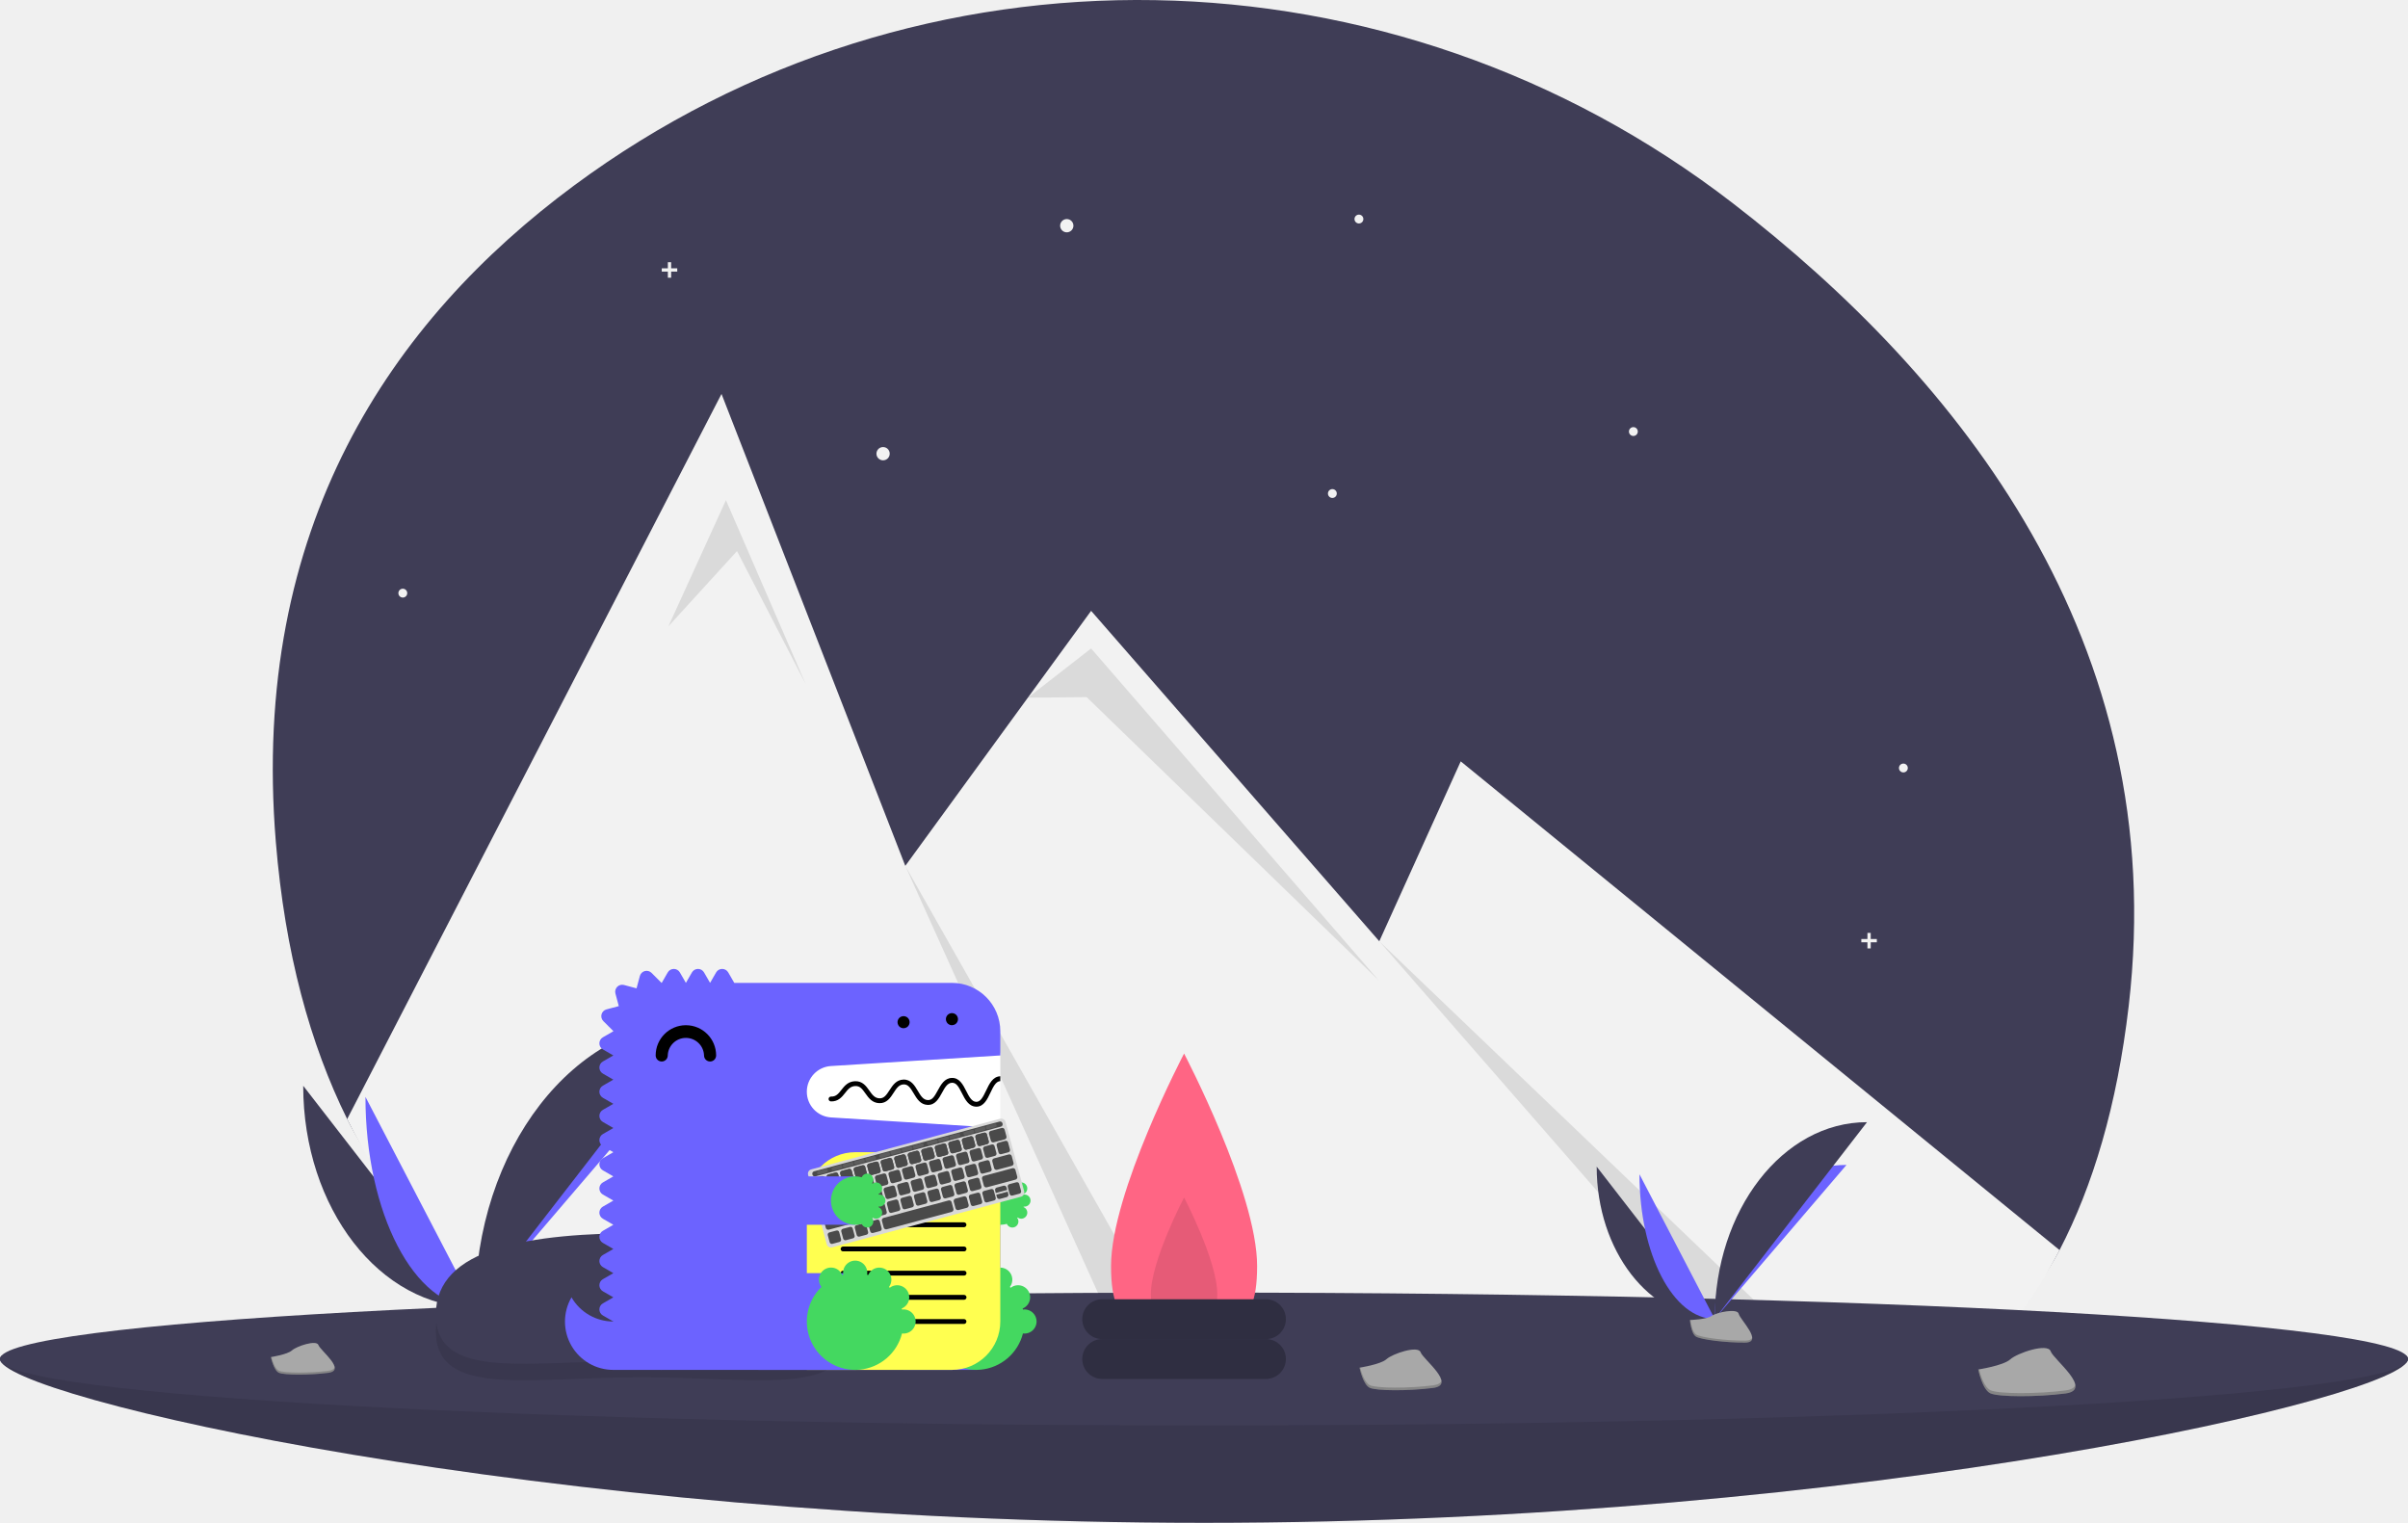
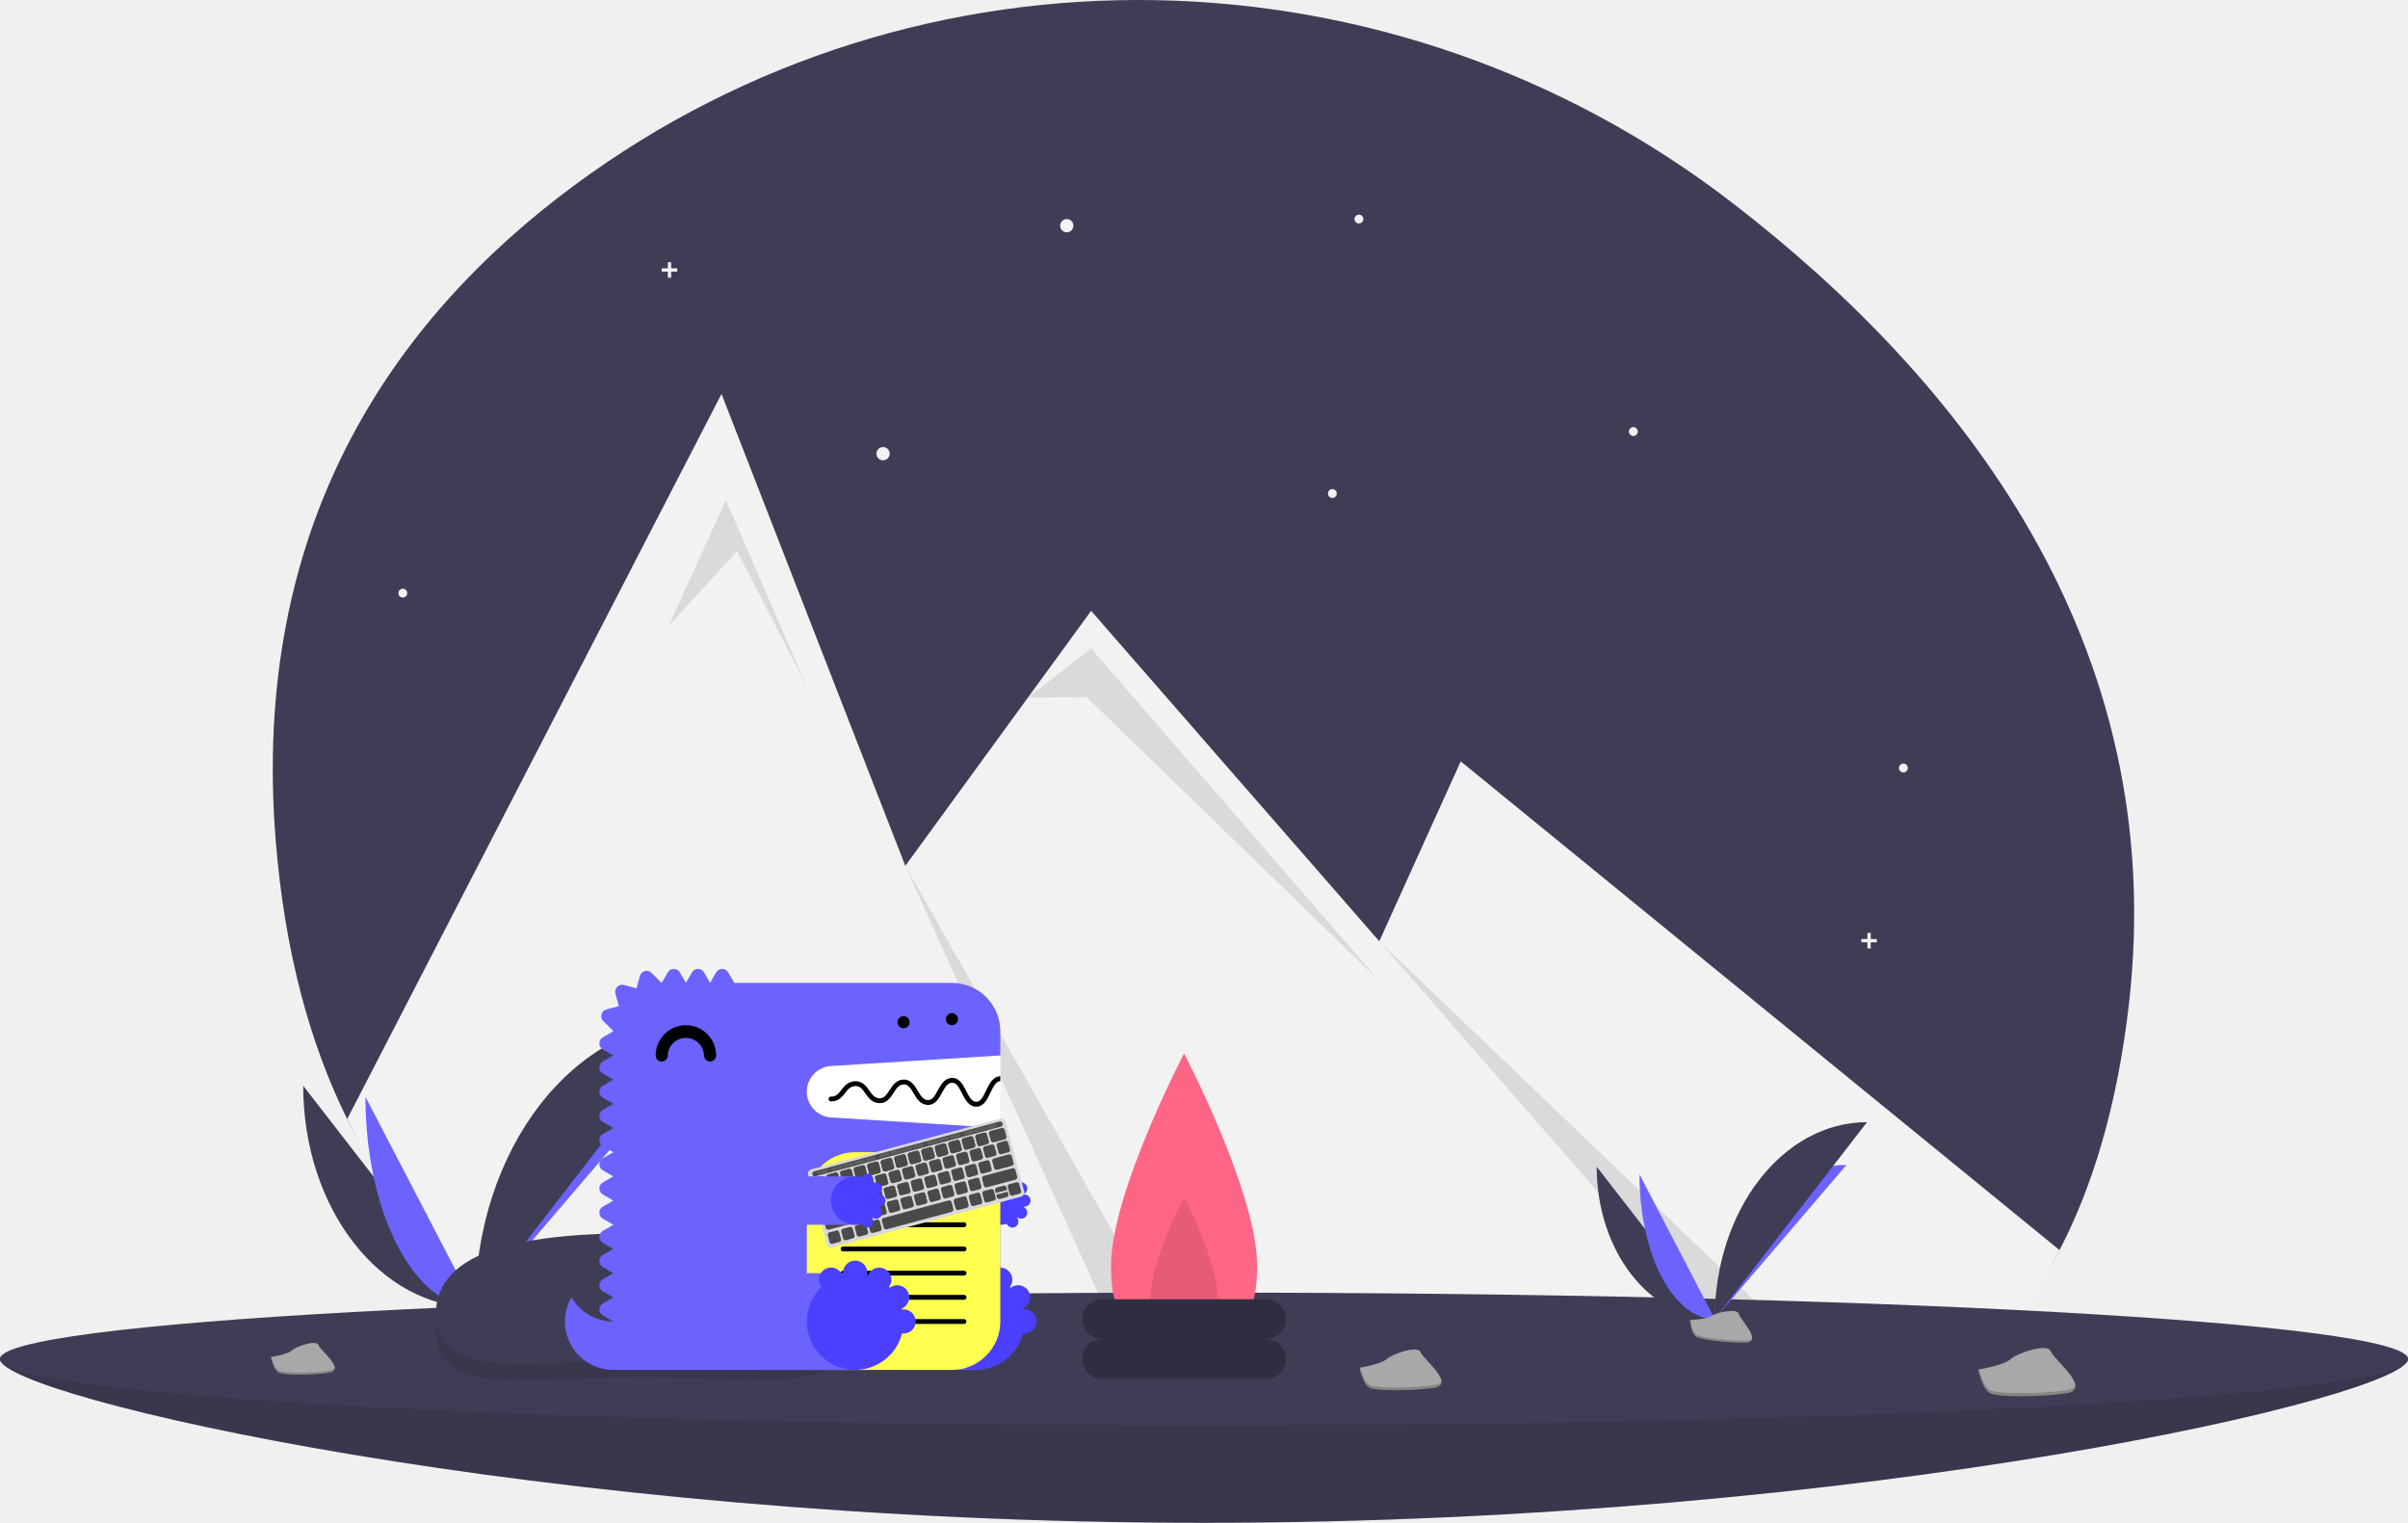
<svg xmlns="http://www.w3.org/2000/svg" width="1088" height="687.962" viewBox="0 0 1088 687.962">
  <g id="Group_12" data-name="Group 12" transform="translate(-57 -56)">
    <g id="Group_11" data-name="Group 11" transform="translate(57 56)">
      <path id="Path_83" data-name="Path 83" d="M1017.81,560.461c-5.27,45.15-16.22,81.4-31.25,110.31-20,38.52-54.21,54.04-84.77,70.28a193.275,193.275,0,0,1-27.46,11.94c-55.61,19.3-117.85,14.18-166.74,3.99a657.282,657.282,0,0,0-104.09-13.16q-14.97-.675-29.97-.67c-15.42.02-293.07,5.29-360.67-131.57-16.69-33.76-28.13-75-32.24-125.27-11.63-142.12,52.29-235.46,134.74-296.47,155.97-115.41,369.76-110.57,523.43,7.88C941.15,276.621,1036.99,396.031,1017.81,560.461Z" transform="translate(-56 -106.019)" fill="#3f3d56" />
      <path id="Path_84" data-name="Path 84" d="M986.56,670.771c-20,38.52-47.21,64.04-77.77,80.28a193.272,193.272,0,0,1-27.46,11.94c-55.61,19.3-117.85,14.18-166.74,3.99a657.3,657.3,0,0,0-104.09-13.16q-14.97-.675-29.97-.67-23.13.03-46.25,1.72c-100.17,7.36-253.82-6.43-321.42-143.29L382,283.981,444.95,445.6l20.09,51.59,55.37-75.98L549,381.981l130.2,149.27,36.8-81.27L970.78,657.9l14.21,11.59Z" transform="translate(-56 -106.019)" fill="#f2f2f2" />
      <path id="Path_85" data-name="Path 85" d="M302,282.962l26-57,36,83-31-60Z" opacity="0.1" />
      <path id="Path_86" data-name="Path 86" d="M610.5,753.821q-14.97-.675-29.97-.67L465.04,497.191Z" transform="translate(-56 -106.019)" opacity="0.1" />
      <path id="Path_87" data-name="Path 87" d="M464.411,315.191,493,292.962l130,150-132-128Z" opacity="0.1" />
      <path id="Path_88" data-name="Path 88" d="M908.79,751.051a193.265,193.265,0,0,1-27.46,11.94L679.2,531.251Z" transform="translate(-56 -106.019)" opacity="0.1" />
      <circle id="Ellipse_11" data-name="Ellipse 11" cx="3" cy="3" r="3" transform="translate(479 98.962)" fill="#f2f2f2" />
      <circle id="Ellipse_12" data-name="Ellipse 12" cx="3" cy="3" r="3" transform="translate(396 201.962)" fill="#f2f2f2" />
      <circle id="Ellipse_13" data-name="Ellipse 13" cx="2" cy="2" r="2" transform="translate(600 220.962)" fill="#f2f2f2" />
      <circle id="Ellipse_14" data-name="Ellipse 14" cx="2" cy="2" r="2" transform="translate(180 265.962)" fill="#f2f2f2" />
      <circle id="Ellipse_15" data-name="Ellipse 15" cx="2" cy="2" r="2" transform="translate(612 96.962)" fill="#f2f2f2" />
      <circle id="Ellipse_16" data-name="Ellipse 16" cx="2" cy="2" r="2" transform="translate(736 192.962)" fill="#f2f2f2" />
      <circle id="Ellipse_17" data-name="Ellipse 17" cx="2" cy="2" r="2" transform="translate(858 344.962)" fill="#f2f2f2" />
      <path id="Path_89" data-name="Path 89" d="M306,121.222h-2.76v-2.76h-1.48v2.76H299V122.7h2.76v2.759h1.48V122.7H306Z" fill="#f2f2f2" />
      <path id="Path_90" data-name="Path 90" d="M848,424.222h-2.76v-2.76h-1.48v2.76H841V425.7h2.76v2.759h1.48V425.7H848Z" fill="#f2f2f2" />
      <path id="Path_91" data-name="Path 91" d="M1144,719.981c0,16.569-243.557,74-544,74s-544-57.431-544-74,243.557,14,544,14S1144,703.413,1144,719.981Z" transform="translate(-56 -106.019)" fill="#3f3d56" />
      <path id="Path_92" data-name="Path 92" d="M1144,719.981c0,16.569-243.557,74-544,74s-544-57.431-544-74,243.557,14,544,14S1144,703.413,1144,719.981Z" transform="translate(-56 -106.019)" opacity="0.1" />
      <ellipse id="Ellipse_18" data-name="Ellipse 18" cx="544" cy="30" rx="544" ry="30" transform="translate(0 583.962)" fill="#3f3d56" />
      <path id="Path_93" data-name="Path 93" d="M624,677.981c0,33.137-14.775,24-33,24s-33,9.137-33-24,33-96,33-96S624,644.844,624,677.981Z" transform="translate(-56 -106.019)" fill="#ff6584" />
      <path id="Path_94" data-name="Path 94" d="M606,690.66c0,15.062-6.716,10.909-15,10.909s-15,4.153-15-10.909,15-43.636,15-43.636S606,675.6,606,690.66Z" transform="translate(-56 -106.019)" opacity="0.1" />
      <rect id="Rectangle_97" data-name="Rectangle 97" width="92" height="18" rx="9" transform="translate(489 604.962)" fill="#2f2e41" />
      <rect id="Rectangle_98" data-name="Rectangle 98" width="92" height="18" rx="9" transform="translate(489 586.962)" fill="#2f2e41" />
      <path id="Path_95" data-name="Path 95" d="M193,596.547c0,55.343,34.719,100.126,77.626,100.126" transform="translate(-56 -106.019)" fill="#3f3d56" />
      <path id="Path_96" data-name="Path 96" d="M270.626,696.673c0-55.965,38.745-101.251,86.626-101.251" transform="translate(-56 -106.019)" fill="#6c63ff" />
      <path id="Path_97" data-name="Path 97" d="M221.125,601.564c0,52.57,22.14,95.109,49.5,95.109" transform="translate(-56 -106.019)" fill="#6c63ff" />
      <path id="Path_98" data-name="Path 98" d="M270.626,696.673c0-71.511,44.783-129.377,100.126-129.377" transform="translate(-56 -106.019)" fill="#3f3d56" />
      <path id="Path_99" data-name="Path 99" d="M254.3,697.379s11.009-.339,14.326-2.7,16.934-5.183,17.757-1.395,16.544,18.844,4.115,18.945-28.879-1.936-32.19-3.953S254.3,697.379,254.3,697.379Z" transform="translate(-56 -106.019)" fill="#a8a8a8" />
      <path id="Path_100" data-name="Path 100" d="M290.716,710.909c-12.429.1-28.879-1.936-32.19-3.953-2.522-1.536-3.527-7.048-3.863-9.591l-.368.014s.7,8.879,4.009,10.9,19.761,4.053,32.19,3.953c3.588-.029,4.827-1.305,4.759-3.2C294.755,710.174,293.386,710.887,290.716,710.909Z" transform="translate(-56 -106.019)" opacity="0.2" />
      <path id="Path_101" data-name="Path 101" d="M777.429,633.081c0,38.029,23.857,68.8,53.341,68.8" transform="translate(-56 -106.019)" fill="#3f3d56" />
      <path id="Path_102" data-name="Path 102" d="M830.769,701.882c0-38.456,26.623-69.575,59.525-69.575" transform="translate(-56 -106.019)" fill="#6c63ff" />
      <path id="Path_103" data-name="Path 103" d="M796.755,636.528c0,36.124,15.213,65.354,34.014,65.354" transform="translate(-56 -106.019)" fill="#6c63ff" />
      <path id="Path_104" data-name="Path 104" d="M830.769,701.882c0-49.139,30.773-88.9,68.8-88.9" transform="translate(-56 -106.019)" fill="#3f3d56" />
      <path id="Path_105" data-name="Path 105" d="M819.548,702.367s7.565-.233,9.844-1.856,11.636-3.562,12.2-.958,11.368,12.949,2.828,13.018-19.844-1.33-22.119-2.716S819.548,702.367,819.548,702.367Z" transform="translate(-56 -106.019)" fill="#a8a8a8" />
      <path id="Path_106" data-name="Path 106" d="M844.574,711.664c-8.54.069-19.844-1.33-22.119-2.716-1.733-1.056-2.423-4.843-2.654-6.59l-.253.01s.479,6.1,2.755,7.487,13.579,2.785,22.119,2.716c2.465-.02,3.317-.9,3.27-2.2C847.349,711.159,846.409,711.649,844.574,711.664Z" transform="translate(-56 -106.019)" opacity="0.2" />
      <path id="Path_107" data-name="Path 107" d="M949.813,724.718s11.36-1.729,14.5-4.591,16.89-7.488,18.217-3.667,19.494,17.447,6.633,19.107-30.153,1.609-33.835-.065S949.813,724.718,949.813,724.718Z" transform="translate(-56 -106.019)" fill="#a8a8a8" />
      <path id="Path_108" data-name="Path 108" d="M989.228,734.173c-12.86,1.659-30.153,1.609-33.835-.065-2.8-1.275-4.535-6.858-5.2-9.45l-.379.061s1.833,9.109,5.516,10.783,20.975,1.725,33.835.065c3.712-.479,4.836-1.956,4.529-3.906C993.319,732.907,991.991,733.817,989.228,734.173Z" transform="translate(-56 -106.019)" opacity="0.2" />
      <path id="Path_109" data-name="Path 109" d="M670.26,723.9s9.587-1.459,12.237-3.875,14.255-6.32,15.374-3.095,16.452,14.725,5.6,16.125-25.448,1.358-28.555-.055S670.26,723.9,670.26,723.9Z" transform="translate(-56 -106.019)" fill="#a8a8a8" />
      <path id="Path_110" data-name="Path 110" d="M703.524,731.875c-10.853,1.4-25.448,1.358-28.555-.055-2.367-1.076-3.827-5.788-4.39-7.976l-.32.051s1.547,7.687,4.655,9.1,17.7,1.456,28.555.055c3.133-.4,4.081-1.651,3.822-3.3C706.977,730.807,705.856,731.575,703.524,731.875Z" transform="translate(-56 -106.019)" opacity="0.2" />
      <path id="Path_111" data-name="Path 111" d="M178.389,719.109s7.463-1.136,9.527-3.016,11.1-4.92,11.969-2.409,12.808,11.463,4.358,12.553-19.811,1.057-22.23-.043S178.389,719.109,178.389,719.109Z" transform="translate(-56 -106.019)" fill="#a8a8a8" />
      <path id="Path_112" data-name="Path 112" d="M204.285,725.321c-8.449,1.09-19.811,1.057-22.23-.043-1.842-.838-2.979-4.506-3.417-6.209l-.249.04s1.2,5.984,3.624,7.085,13.781,1.133,22.23.043c2.439-.315,3.177-1.285,2.976-2.566C206.973,724.489,206.1,725.087,204.285,725.321Z" transform="translate(-56 -106.019)" opacity="0.2" />
      <path id="Path_113" data-name="Path 113" d="M439.7,707.337c0,30.22-42.124,20.873-93.7,20.873s-93.074,9.347-93.074-20.873,42.118-36.793,93.694-36.793S439.7,677.117,439.7,707.337Z" transform="translate(-56 -106.019)" opacity="0.1" />
      <path id="Path_114" data-name="Path 114" d="M439.7,699.9c0,30.22-42.124,20.873-93.7,20.873s-93.074,9.347-93.074-20.873S295.04,663.1,346.616,663.1,439.7,669.676,439.7,699.9Z" transform="translate(-56 -106.019)" fill="#3f3d56" />
    </g>
    <g id="docusaurus_keytar" transform="translate(312.271 493.733)">
      <path id="Path_40" data-name="Path 40" d="M99,52h91.791V89.153H99Z" transform="translate(5.904 -14.001)" fill="#fff" fill-rule="evenodd" />
      <path id="Path_41" data-name="Path 41" d="M24.855,163.927A21.828,21.828,0,0,1,5.947,153a21.829,21.829,0,0,0,18.908,32.782H46.71V163.927Z" transform="translate(-3 -4.634)" fill="#6C63FF" fill-rule="evenodd" />
      <path id="Path_42" data-name="Path 42" d="M121.861,61.1l76.514-4.782V45.39A21.854,21.854,0,0,0,176.52,23.535H78.173L75.441,18.8a3.154,3.154,0,0,0-5.464,0l-2.732,4.732L64.513,18.8a3.154,3.154,0,0,0-5.464,0l-2.732,4.732L53.586,18.8a3.154,3.154,0,0,0-5.464,0L45.39,23.535c-.024,0-.046,0-.071,0l-4.526-4.525a3.153,3.153,0,0,0-5.276,1.414l-1.5,5.577-5.674-1.521a3.154,3.154,0,0,0-3.863,3.864L26,34.023l-5.575,1.494a3.155,3.155,0,0,0-1.416,5.278l4.526,4.526c0,.023,0,.046,0,.07L18.8,48.122a3.154,3.154,0,0,0,0,5.464l4.732,2.732L18.8,59.05a3.154,3.154,0,0,0,0,5.464l4.732,2.732L18.8,69.977a3.154,3.154,0,0,0,0,5.464l4.732,2.732L18.8,80.9a3.154,3.154,0,0,0,0,5.464L23.535,89.1,18.8,91.832a3.154,3.154,0,0,0,0,5.464l4.732,2.732L18.8,102.76a3.154,3.154,0,0,0,0,5.464l4.732,2.732L18.8,113.687a3.154,3.154,0,0,0,0,5.464l4.732,2.732L18.8,124.615a3.154,3.154,0,0,0,0,5.464l4.732,2.732L18.8,135.542a3.154,3.154,0,0,0,0,5.464l4.732,2.732L18.8,146.469a3.154,3.154,0,0,0,0,5.464l4.732,2.732L18.8,157.4a3.154,3.154,0,0,0,0,5.464l4.732,2.732L18.8,168.324a3.154,3.154,0,0,0,0,5.464l4.732,2.732A21.854,21.854,0,0,0,45.39,198.375H176.52a21.854,21.854,0,0,0,21.855-21.855V89.1l-76.514-4.782a11.632,11.632,0,0,1,0-23.219" transform="translate(-1.681 -17.226)" fill="#6C63FF" fill-rule="evenodd" />
      <path id="Path_43" data-name="Path 43" d="M143,186.71h32.782V143H143Z" transform="translate(9.984 -5.561)" fill="#6C63FF" fill-rule="evenodd" />
-       <path id="Path_44" data-name="Path 44" d="M196.71,159.855a5.438,5.438,0,0,0-.7.07c-.042-.164-.081-.329-.127-.493a5.457,5.457,0,1,0-5.4-9.372q-.181-.185-.366-.367a5.454,5.454,0,1,0-9.384-5.4c-.162-.046-.325-.084-.486-.126a5.467,5.467,0,1,0-10.788,0c-.162.042-.325.08-.486.126a5.457,5.457,0,1,0-9.384,5.4,21.843,21.843,0,1,0,36.421,21.02,5.452,5.452,0,1,0,.7-10.858" transform="translate(10.912 -6.025)" fill="#44d860" fill-rule="evenodd" />
+       <path id="Path_44" data-name="Path 44" d="M196.71,159.855a5.438,5.438,0,0,0-.7.07c-.042-.164-.081-.329-.127-.493a5.457,5.457,0,1,0-5.4-9.372q-.181-.185-.366-.367a5.454,5.454,0,1,0-9.384-5.4c-.162-.046-.325-.084-.486-.126a5.467,5.467,0,1,0-10.788,0c-.162.042-.325.08-.486.126a5.457,5.457,0,1,0-9.384,5.4,21.843,21.843,0,1,0,36.421,21.02,5.452,5.452,0,1,0,.7-10.858" transform="translate(10.912 -6.025)" fill="#4b40ff" fill-rule="evenodd" />
      <path id="Path_45" data-name="Path 45" d="M153,124.855h32.782V103H153Z" transform="translate(10.912 -9.271)" fill="#6C63FF" fill-rule="evenodd" />
-       <path id="Path_46" data-name="Path 46" d="M194.855,116.765a2.732,2.732,0,1,0,0-5.464,2.811,2.811,0,0,0-.349.035c-.022-.082-.04-.164-.063-.246a2.733,2.733,0,0,0-1.052-5.253,2.7,2.7,0,0,0-1.648.566q-.09-.093-.184-.184a2.7,2.7,0,0,0,.553-1.633,2.732,2.732,0,0,0-5.245-1.07,10.928,10.928,0,1,0,0,21.031,2.732,2.732,0,0,0,5.245-1.07,2.7,2.7,0,0,0-.553-1.633q.093-.09.184-.184a2.7,2.7,0,0,0,1.648.566,2.732,2.732,0,0,0,1.052-5.253c.023-.081.042-.164.063-.246a2.814,2.814,0,0,0,.349.035" transform="translate(12.767 -9.377)" fill="#44d860" fill-rule="evenodd" />
+       <path id="Path_46" data-name="Path 46" d="M194.855,116.765a2.732,2.732,0,1,0,0-5.464,2.811,2.811,0,0,0-.349.035c-.022-.082-.04-.164-.063-.246a2.733,2.733,0,0,0-1.052-5.253,2.7,2.7,0,0,0-1.648.566q-.09-.093-.184-.184a2.7,2.7,0,0,0,.553-1.633,2.732,2.732,0,0,0-5.245-1.07,10.928,10.928,0,1,0,0,21.031,2.732,2.732,0,0,0,5.245-1.07,2.7,2.7,0,0,0-.553-1.633q.093-.09.184-.184a2.7,2.7,0,0,0,1.648.566,2.732,2.732,0,0,0,1.052-5.253c.023-.081.042-.164.063-.246a2.814,2.814,0,0,0,.349.035" transform="translate(12.767 -9.377)" fill="#4b40ff" fill-rule="evenodd" />
      <path id="Path_47" data-name="Path 47" d="M65.087,56.891a2.732,2.732,0,0,1-2.732-2.732,8.2,8.2,0,0,0-16.391,0,2.732,2.732,0,0,1-5.464,0,13.659,13.659,0,0,1,27.319,0,2.732,2.732,0,0,1-2.732,2.732" transform="translate(0.478 -15.068)" fill-rule="evenodd" />
      <path id="Path_48" data-name="Path 48" d="M103,191.347h65.565a21.854,21.854,0,0,0,21.855-21.855V93H124.855A21.854,21.854,0,0,0,103,114.855Z" transform="translate(6.275 -10.199)" fill="#ffff50" fill-rule="evenodd" />
      <path id="Path_49" data-name="Path 49" d="M173.216,129.787H118.535a1.093,1.093,0,1,1,0-2.185h54.681a1.093,1.093,0,0,1,0,2.185m0,21.855H118.535a1.093,1.093,0,1,1,0-2.186h54.681a1.093,1.093,0,0,1,0,2.186m0,21.855H118.535a1.093,1.093,0,1,1,0-2.185h54.681a1.093,1.093,0,0,1,0,2.185m0-54.434H118.535a1.093,1.093,0,1,1,0-2.185h54.681a1.093,1.093,0,0,1,0,2.185m0,21.652H118.535a1.093,1.093,0,1,1,0-2.186h54.681a1.093,1.093,0,0,1,0,2.186m0,21.855H118.535a1.093,1.093,0,1,1,0-2.186h54.681a1.093,1.093,0,0,1,0,2.186M189.585,61.611c-.013,0-.024-.007-.037-.005-3.377.115-4.974,3.492-6.384,6.472-1.471,3.114-2.608,5.139-4.473,5.078-2.064-.074-3.244-2.406-4.494-4.874-1.436-2.835-3.075-6.049-6.516-5.929-3.329.114-4.932,3.053-6.346,5.646-1.5,2.762-2.529,4.442-4.5,4.364-2.106-.076-3.225-1.972-4.52-4.167-1.444-2.443-3.112-5.191-6.487-5.1-3.272.113-4.879,2.606-6.3,4.808-1.5,2.328-2.552,3.746-4.551,3.662-2.156-.076-3.27-1.65-4.558-3.472-1.447-2.047-3.077-4.363-6.442-4.251-3.2.109-4.807,2.153-6.224,3.954-1.346,1.709-2.4,3.062-4.621,2.977a1.093,1.093,0,0,0-.079,2.186c3.3.11,4.967-1.967,6.417-3.81,1.286-1.635,2.4-3.045,4.582-3.12,2.1-.09,3.091,1.218,4.584,3.327,1.417,2,3.026,4.277,6.263,4.394,3.391.114,5.022-2.42,6.467-4.663,1.292-2,2.406-3.734,4.535-3.807,1.959-.073,3.026,1.475,4.529,4.022,1.417,2.4,3.023,5.121,6.324,5.241,3.415.118,5.064-2.863,6.5-5.5,1.245-2.282,2.419-4.437,4.5-4.509,1.959-.046,2.981,1.743,4.492,4.732,1.412,2.79,3.013,5.95,6.365,6.071l.185,0c3.348,0,4.937-3.36,6.343-6.331,1.245-2.634,2.423-5.114,4.444-5.216Z" transform="translate(7.109 -13.11)" fill-rule="evenodd" />
      <path id="Path_50" data-name="Path 50" d="M83,186.71h43.71V143H83Z" transform="translate(4.42 -5.561)" fill="#6C63FF" fill-rule="evenodd" />
      <g id="Group_8" data-name="Group 8" transform="matrix(0.966, -0.259, 0.259, 0.966, 109.327, 91.085)">
        <rect id="Rectangle_3" data-name="Rectangle 3" width="92.361" height="36.462" rx="2" transform="translate(0 0)" fill="#d8d8d8" />
        <g id="Group_2" data-name="Group 2" transform="translate(1.531 23.03)">
          <rect id="Rectangle_4" data-name="Rectangle 4" width="5.336" height="5.336" rx="1" transform="translate(16.797 0)" fill="#4a4a4a" />
          <rect id="Rectangle_5" data-name="Rectangle 5" width="5.336" height="5.336" rx="1" transform="translate(23.12 0)" fill="#4a4a4a" />
          <rect id="Rectangle_6" data-name="Rectangle 6" width="5.336" height="5.336" rx="1" transform="translate(29.444 0)" fill="#4a4a4a" />
          <rect id="Rectangle_7" data-name="Rectangle 7" width="5.336" height="5.336" rx="1" transform="translate(35.768 0)" fill="#4a4a4a" />
          <rect id="Rectangle_8" data-name="Rectangle 8" width="5.336" height="5.336" rx="1" transform="translate(42.091 0)" fill="#4a4a4a" />
          <rect id="Rectangle_9" data-name="Rectangle 9" width="5.336" height="5.336" rx="1" transform="translate(48.415 0)" fill="#4a4a4a" />
          <rect id="Rectangle_10" data-name="Rectangle 10" width="5.336" height="5.336" rx="1" transform="translate(54.739 0)" fill="#4a4a4a" />
          <rect id="Rectangle_11" data-name="Rectangle 11" width="5.336" height="5.336" rx="1" transform="translate(61.063 0)" fill="#4a4a4a" />
          <rect id="Rectangle_12" data-name="Rectangle 12" width="5.336" height="5.336" rx="1" transform="translate(67.386 0)" fill="#4a4a4a" />
          <path id="Path_51" data-name="Path 51" d="M1.093,0H14.518a1.093,1.093,0,0,1,1.093,1.093V4.243a1.093,1.093,0,0,1-1.093,1.093H1.093A1.093,1.093,0,0,1,0,4.243V1.093A1.093,1.093,0,0,1,1.093,0ZM75,0H88.426a1.093,1.093,0,0,1,1.093,1.093V4.243a1.093,1.093,0,0,1-1.093,1.093H75a1.093,1.093,0,0,1-1.093-1.093V1.093A1.093,1.093,0,0,1,75,0Z" transform="translate(0 0)" fill="#4a4a4a" fill-rule="evenodd" />
        </g>
        <g id="Group_3" data-name="Group 3" transform="translate(1.531 10.261)">
          <path id="Path_52" data-name="Path 52" d="M1.093,0H6.218A1.093,1.093,0,0,1,7.31,1.093V4.242A1.093,1.093,0,0,1,6.218,5.335H1.093A1.093,1.093,0,0,1,0,4.242V1.093A1.093,1.093,0,0,1,1.093,0Z" transform="translate(0 0)" fill="#4a4a4a" fill-rule="evenodd" />
          <rect id="Rectangle_13" data-name="Rectangle 13" width="5.336" height="5.336" rx="1" transform="translate(8.299 0)" fill="#4a4a4a" />
          <rect id="Rectangle_14" data-name="Rectangle 14" width="5.336" height="5.336" rx="1" transform="translate(14.623 0)" fill="#4a4a4a" />
          <rect id="Rectangle_15" data-name="Rectangle 15" width="5.336" height="5.336" rx="1" transform="translate(20.947 0)" fill="#4a4a4a" />
          <rect id="Rectangle_16" data-name="Rectangle 16" width="5.336" height="5.336" rx="1" transform="translate(27.271 0)" fill="#4a4a4a" />
          <rect id="Rectangle_17" data-name="Rectangle 17" width="5.336" height="5.336" rx="1" transform="translate(33.594 0)" fill="#4a4a4a" />
          <rect id="Rectangle_18" data-name="Rectangle 18" width="5.336" height="5.336" rx="1" transform="translate(39.918 0)" fill="#4a4a4a" />
          <rect id="Rectangle_19" data-name="Rectangle 19" width="5.336" height="5.336" rx="1" transform="translate(46.242 0)" fill="#4a4a4a" />
          <rect id="Rectangle_20" data-name="Rectangle 20" width="5.336" height="5.336" rx="1" transform="translate(52.565 0)" fill="#4a4a4a" />
          <rect id="Rectangle_21" data-name="Rectangle 21" width="5.336" height="5.336" rx="1" transform="translate(58.888 0)" fill="#4a4a4a" />
          <rect id="Rectangle_22" data-name="Rectangle 22" width="5.336" height="5.336" rx="1" transform="translate(65.212 0)" fill="#4a4a4a" />
          <rect id="Rectangle_23" data-name="Rectangle 23" width="5.336" height="5.336" rx="1" transform="translate(71.536 0)" fill="#4a4a4a" />
          <rect id="Rectangle_24" data-name="Rectangle 24" width="5.336" height="5.336" rx="1" transform="translate(77.859 0)" fill="#4a4a4a" />
          <rect id="Rectangle_25" data-name="Rectangle 25" width="5.336" height="5.336" rx="1" transform="translate(84.183 0)" fill="#4a4a4a" />
        </g>
        <g id="Group_4" data-name="Group 4" transform="translate(91.05 9.546) rotate(180)">
          <path id="Path_53" data-name="Path 53" d="M1.093,0H6.219A1.093,1.093,0,0,1,7.312,1.093v3.15A1.093,1.093,0,0,1,6.219,5.336H1.093A1.093,1.093,0,0,1,0,4.243V1.093A1.093,1.093,0,0,1,1.093,0Z" transform="translate(0 0)" fill="#4a4a4a" fill-rule="evenodd" />
          <rect id="Rectangle_26" data-name="Rectangle 26" width="5.336" height="5.336" rx="1" transform="translate(8.299 0)" fill="#4a4a4a" />
          <rect id="Rectangle_27" data-name="Rectangle 27" width="5.336" height="5.336" rx="1" transform="translate(14.623 0)" fill="#4a4a4a" />
          <rect id="Rectangle_28" data-name="Rectangle 28" width="5.336" height="5.336" rx="1" transform="translate(20.947 0)" fill="#4a4a4a" />
          <rect id="Rectangle_29" data-name="Rectangle 29" width="5.336" height="5.336" rx="1" transform="translate(27.271 0)" fill="#4a4a4a" />
          <rect id="Rectangle_30" data-name="Rectangle 30" width="5.336" height="5.336" rx="1" transform="translate(33.594 0)" fill="#4a4a4a" />
          <rect id="Rectangle_31" data-name="Rectangle 31" width="5.336" height="5.336" rx="1" transform="translate(39.918 0)" fill="#4a4a4a" />
          <rect id="Rectangle_32" data-name="Rectangle 32" width="5.336" height="5.336" rx="1" transform="translate(46.242 0)" fill="#4a4a4a" />
          <rect id="Rectangle_33" data-name="Rectangle 33" width="5.336" height="5.336" rx="1" transform="translate(52.565 0)" fill="#4a4a4a" />
          <rect id="Rectangle_34" data-name="Rectangle 34" width="5.336" height="5.336" rx="1" transform="translate(58.889 0)" fill="#4a4a4a" />
          <rect id="Rectangle_35" data-name="Rectangle 35" width="5.336" height="5.336" rx="1" transform="translate(65.213 0)" fill="#4a4a4a" />
          <rect id="Rectangle_36" data-name="Rectangle 36" width="5.336" height="5.336" rx="1" transform="translate(71.537 0)" fill="#4a4a4a" />
          <rect id="Rectangle_37" data-name="Rectangle 37" width="5.336" height="5.336" rx="1" transform="translate(77.86 0)" fill="#4a4a4a" />
          <rect id="Rectangle_38" data-name="Rectangle 38" width="5.336" height="5.336" rx="1" transform="translate(84.183 0)" fill="#4a4a4a" />
          <rect id="Rectangle_39" data-name="Rectangle 39" width="5.336" height="5.336" rx="1" transform="translate(8.299 0)" fill="#4a4a4a" />
          <rect id="Rectangle_40" data-name="Rectangle 40" width="5.336" height="5.336" rx="1" transform="translate(14.623 0)" fill="#4a4a4a" />
          <rect id="Rectangle_41" data-name="Rectangle 41" width="5.336" height="5.336" rx="1" transform="translate(20.947 0)" fill="#4a4a4a" />
          <rect id="Rectangle_42" data-name="Rectangle 42" width="5.336" height="5.336" rx="1" transform="translate(27.271 0)" fill="#4a4a4a" />
          <rect id="Rectangle_43" data-name="Rectangle 43" width="5.336" height="5.336" rx="1" transform="translate(33.594 0)" fill="#4a4a4a" />
          <rect id="Rectangle_44" data-name="Rectangle 44" width="5.336" height="5.336" rx="1" transform="translate(39.918 0)" fill="#4a4a4a" />
          <rect id="Rectangle_45" data-name="Rectangle 45" width="5.336" height="5.336" rx="1" transform="translate(46.242 0)" fill="#4a4a4a" />
          <rect id="Rectangle_46" data-name="Rectangle 46" width="5.336" height="5.336" rx="1" transform="translate(52.565 0)" fill="#4a4a4a" />
          <rect id="Rectangle_47" data-name="Rectangle 47" width="5.336" height="5.336" rx="1" transform="translate(58.889 0)" fill="#4a4a4a" />
          <rect id="Rectangle_48" data-name="Rectangle 48" width="5.336" height="5.336" rx="1" transform="translate(65.213 0)" fill="#4a4a4a" />
          <rect id="Rectangle_49" data-name="Rectangle 49" width="5.336" height="5.336" rx="1" transform="translate(71.537 0)" fill="#4a4a4a" />
          <rect id="Rectangle_50" data-name="Rectangle 50" width="5.336" height="5.336" rx="1" transform="translate(77.86 0)" fill="#4a4a4a" />
          <rect id="Rectangle_51" data-name="Rectangle 51" width="5.336" height="5.336" rx="1" transform="translate(84.183 0)" fill="#4a4a4a" />
        </g>
        <g id="Group_6" data-name="Group 6" transform="translate(1.531 16.584)">
          <path id="Path_54" data-name="Path 54" d="M1.093,0h7.3A1.093,1.093,0,0,1,9.485,1.093v3.15A1.093,1.093,0,0,1,8.392,5.336h-7.3A1.093,1.093,0,0,1,0,4.243V1.094A1.093,1.093,0,0,1,1.093,0Z" transform="translate(0 0)" fill="#4a4a4a" fill-rule="evenodd" />
          <g id="Group_5" data-name="Group 5" transform="translate(10.671 0)">
            <rect id="Rectangle_52" data-name="Rectangle 52" width="5.336" height="5.336" rx="1" fill="#4a4a4a" />
            <rect id="Rectangle_53" data-name="Rectangle 53" width="5.336" height="5.336" rx="1" transform="translate(6.324 0)" fill="#4a4a4a" />
            <rect id="Rectangle_54" data-name="Rectangle 54" width="5.336" height="5.336" rx="1" transform="translate(12.647 0)" fill="#4a4a4a" />
            <rect id="Rectangle_55" data-name="Rectangle 55" width="5.336" height="5.336" rx="1" transform="translate(18.971 0)" fill="#4a4a4a" />
            <rect id="Rectangle_56" data-name="Rectangle 56" width="5.336" height="5.336" rx="1" transform="translate(25.295 0)" fill="#4a4a4a" />
            <rect id="Rectangle_57" data-name="Rectangle 57" width="5.336" height="5.336" rx="1" transform="translate(31.619 0)" fill="#4a4a4a" />
            <rect id="Rectangle_58" data-name="Rectangle 58" width="5.336" height="5.336" rx="1" transform="translate(37.942 0)" fill="#4a4a4a" />
            <rect id="Rectangle_59" data-name="Rectangle 59" width="5.336" height="5.336" rx="1" transform="translate(44.265 0)" fill="#4a4a4a" />
            <rect id="Rectangle_60" data-name="Rectangle 60" width="5.336" height="5.336" rx="1" transform="translate(50.589 0)" fill="#4a4a4a" />
            <rect id="Rectangle_61" data-name="Rectangle 61" width="5.336" height="5.336" rx="1" transform="translate(56.912 0)" fill="#4a4a4a" />
            <rect id="Rectangle_62" data-name="Rectangle 62" width="5.336" height="5.336" rx="1" transform="translate(63.236 0)" fill="#4a4a4a" />
          </g>
          <path id="Path_55" data-name="Path 55" d="M1.094,0H8A1.093,1.093,0,0,1,9.091,1.093v3.15A1.093,1.093,0,0,1,8,5.336H1.093A1.093,1.093,0,0,1,0,4.243V1.094A1.093,1.093,0,0,1,1.093,0Z" transform="translate(80.428 0)" fill="#4a4a4a" fill-rule="evenodd" />
        </g>
        <g id="Group_7" data-name="Group 7" transform="translate(1.531 29.627)">
          <rect id="Rectangle_63" data-name="Rectangle 63" width="5.336" height="5.336" rx="1" transform="translate(0 0)" fill="#4a4a4a" />
          <rect id="Rectangle_64" data-name="Rectangle 64" width="5.336" height="5.336" rx="1" transform="translate(6.324 0)" fill="#4a4a4a" />
          <rect id="Rectangle_65" data-name="Rectangle 65" width="5.336" height="5.336" rx="1" transform="translate(12.647 0)" fill="#4a4a4a" />
          <rect id="Rectangle_66" data-name="Rectangle 66" width="5.336" height="5.336" rx="1" transform="translate(18.971 0)" fill="#4a4a4a" />
          <path id="Path_56" data-name="Path 56" d="M1.093,0H31.515a1.093,1.093,0,0,1,1.093,1.093V4.244a1.093,1.093,0,0,1-1.093,1.093H1.093A1.093,1.093,0,0,1,0,4.244V1.093A1.093,1.093,0,0,1,1.093,0ZM34.687,0h3.942a1.093,1.093,0,0,1,1.093,1.093V4.244a1.093,1.093,0,0,1-1.093,1.093H34.687a1.093,1.093,0,0,1-1.093-1.093V1.093A1.093,1.093,0,0,1,34.687,0Z" transform="translate(25.294 0)" fill="#4a4a4a" fill-rule="evenodd" />
          <rect id="Rectangle_67" data-name="Rectangle 67" width="5.336" height="5.336" rx="1" transform="translate(66.003 0)" fill="#4a4a4a" />
          <rect id="Rectangle_68" data-name="Rectangle 68" width="5.336" height="5.336" rx="1" transform="translate(72.327 0)" fill="#4a4a4a" />
          <rect id="Rectangle_69" data-name="Rectangle 69" width="5.336" height="5.336" rx="1" transform="translate(84.183 0)" fill="#4a4a4a" />
          <path id="Path_57" data-name="Path 57" d="M5.336,0V1.18A1.093,1.093,0,0,1,4.243,2.273H1.093A1.093,1.093,0,0,1,0,1.18V0Z" transform="translate(83.59 2.273) rotate(180)" fill="#4a4a4a" />
          <path id="Path_58" data-name="Path 58" d="M5.336,0V1.18A1.093,1.093,0,0,1,4.243,2.273H1.093A1.093,1.093,0,0,1,0,1.18V0Z" transform="translate(78.255 3.063)" fill="#4a4a4a" />
        </g>
        <rect id="Rectangle_70" data-name="Rectangle 70" width="88.927" height="2.371" rx="1.085" transform="translate(1.925 1.17)" fill="#4a4a4a" />
        <rect id="Rectangle_71" data-name="Rectangle 71" width="4.986" height="1.581" rx="0.723" transform="translate(4.1 1.566)" fill="#d8d8d8" opacity="0.136" />
        <rect id="Rectangle_72" data-name="Rectangle 72" width="4.986" height="1.581" rx="0.723" transform="translate(10.923 1.566)" fill="#d8d8d8" opacity="0.136" />
        <rect id="Rectangle_73" data-name="Rectangle 73" width="4.986" height="1.581" rx="0.723" transform="translate(16.173 1.566)" fill="#d8d8d8" opacity="0.136" />
        <rect id="Rectangle_74" data-name="Rectangle 74" width="4.986" height="1.581" rx="0.723" transform="translate(21.421 1.566)" fill="#d8d8d8" opacity="0.136" />
        <rect id="Rectangle_75" data-name="Rectangle 75" width="4.986" height="1.581" rx="0.723" transform="translate(26.671 1.566)" fill="#d8d8d8" opacity="0.136" />
        <rect id="Rectangle_76" data-name="Rectangle 76" width="4.986" height="1.581" rx="0.723" transform="translate(33.232 1.566)" fill="#d8d8d8" opacity="0.136" />
        <rect id="Rectangle_77" data-name="Rectangle 77" width="4.986" height="1.581" rx="0.723" transform="translate(38.48 1.566)" fill="#d8d8d8" opacity="0.136" />
        <rect id="Rectangle_78" data-name="Rectangle 78" width="4.986" height="1.581" rx="0.723" transform="translate(43.73 1.566)" fill="#d8d8d8" opacity="0.136" />
        <rect id="Rectangle_79" data-name="Rectangle 79" width="4.986" height="1.581" rx="0.723" transform="translate(48.978 1.566)" fill="#d8d8d8" opacity="0.136" />
        <rect id="Rectangle_80" data-name="Rectangle 80" width="4.986" height="1.581" rx="0.723" transform="translate(55.54 1.566)" fill="#d8d8d8" opacity="0.136" />
        <rect id="Rectangle_81" data-name="Rectangle 81" width="4.986" height="1.581" rx="0.723" transform="translate(60.788 1.566)" fill="#d8d8d8" opacity="0.136" />
        <rect id="Rectangle_82" data-name="Rectangle 82" width="4.986" height="1.581" rx="0.723" transform="translate(66.038 1.566)" fill="#d8d8d8" opacity="0.136" />
        <rect id="Rectangle_83" data-name="Rectangle 83" width="4.986" height="1.581" rx="0.723" transform="translate(72.599 1.566)" fill="#d8d8d8" opacity="0.136" />
        <rect id="Rectangle_84" data-name="Rectangle 84" width="4.986" height="1.581" rx="0.723" transform="translate(77.847 1.566)" fill="#d8d8d8" opacity="0.136" />
        <rect id="Rectangle_85" data-name="Rectangle 85" width="4.986" height="1.581" rx="0.723" transform="translate(83.097 1.566)" fill="#d8d8d8" opacity="0.136" />
      </g>
-       <path id="Path_59" data-name="Path 59" d="M146.71,159.855a5.439,5.439,0,0,0-.7.07c-.042-.164-.081-.329-.127-.493a5.457,5.457,0,1,0-5.4-9.372q-.181-.185-.366-.367a5.454,5.454,0,1,0-9.384-5.4c-.162-.046-.325-.084-.486-.126a5.467,5.467,0,1,0-10.788,0c-.162.042-.325.08-.486.126a5.457,5.457,0,1,0-9.384,5.4,21.843,21.843,0,1,0,36.421,21.02,5.452,5.452,0,1,0,.7-10.858" transform="translate(6.275 -6.025)" fill="#44d860" fill-rule="evenodd" />
+       <path id="Path_59" data-name="Path 59" d="M146.71,159.855a5.439,5.439,0,0,0-.7.07c-.042-.164-.081-.329-.127-.493a5.457,5.457,0,1,0-5.4-9.372q-.181-.185-.366-.367a5.454,5.454,0,1,0-9.384-5.4c-.162-.046-.325-.084-.486-.126a5.467,5.467,0,1,0-10.788,0c-.162.042-.325.08-.486.126a5.457,5.457,0,1,0-9.384,5.4,21.843,21.843,0,1,0,36.421,21.02,5.452,5.452,0,1,0,.7-10.858" transform="translate(6.275 -6.025)" fill="#4b40ff" fill-rule="evenodd" />
      <path id="Path_60" data-name="Path 60" d="M83,124.855h43.71V103H83Z" transform="translate(4.42 -9.271)" fill="#6C63FF" fill-rule="evenodd" />
-       <path id="Path_61" data-name="Path 61" d="M134.855,116.765a2.732,2.732,0,1,0,0-5.464,2.811,2.811,0,0,0-.349.035c-.022-.082-.04-.164-.063-.246a2.733,2.733,0,0,0-1.052-5.253,2.7,2.7,0,0,0-1.648.566q-.09-.093-.184-.184a2.7,2.7,0,0,0,.553-1.633,2.732,2.732,0,0,0-5.245-1.07,10.928,10.928,0,1,0,0,21.031,2.732,2.732,0,0,0,5.245-1.07,2.7,2.7,0,0,0-.553-1.633q.093-.09.184-.184a2.7,2.7,0,0,0,1.648.566,2.732,2.732,0,0,0,1.052-5.253c.023-.081.042-.164.063-.246a2.811,2.811,0,0,0,.349.035" transform="translate(7.202 -9.377)" fill="#44d860" fill-rule="evenodd" />
+       <path id="Path_61" data-name="Path 61" d="M134.855,116.765a2.732,2.732,0,1,0,0-5.464,2.811,2.811,0,0,0-.349.035c-.022-.082-.04-.164-.063-.246a2.733,2.733,0,0,0-1.052-5.253,2.7,2.7,0,0,0-1.648.566q-.09-.093-.184-.184a2.7,2.7,0,0,0,.553-1.633,2.732,2.732,0,0,0-5.245-1.07,10.928,10.928,0,1,0,0,21.031,2.732,2.732,0,0,0,5.245-1.07,2.7,2.7,0,0,0-.553-1.633q.093-.09.184-.184a2.7,2.7,0,0,0,1.648.566,2.732,2.732,0,0,0,1.052-5.253c.023-.081.042-.164.063-.246a2.811,2.811,0,0,0,.349.035" transform="translate(7.202 -9.377)" fill="#4b40ff" fill-rule="evenodd" />
      <path id="Path_62" data-name="Path 62" d="M143.232,42.33a2.967,2.967,0,0,1-.535-.055,2.754,2.754,0,0,1-.514-.153,2.838,2.838,0,0,1-.471-.251,4.139,4.139,0,0,1-.415-.339,3.2,3.2,0,0,1-.338-.415A2.7,2.7,0,0,1,140.5,39.6a2.968,2.968,0,0,1,.055-.535,3.152,3.152,0,0,1,.152-.514,2.874,2.874,0,0,1,.252-.47,2.633,2.633,0,0,1,.753-.754,2.837,2.837,0,0,1,.471-.251,2.753,2.753,0,0,1,.514-.153,2.527,2.527,0,0,1,1.071,0,2.654,2.654,0,0,1,.983.4,4.139,4.139,0,0,1,.415.339,4.019,4.019,0,0,1,.339.415,2.786,2.786,0,0,1,.251.47,2.864,2.864,0,0,1,.208,1.049,2.77,2.77,0,0,1-.8,1.934,4.139,4.139,0,0,1-.415.339,2.722,2.722,0,0,1-1.519.459m21.855-1.366a2.789,2.789,0,0,1-1.935-.8,4.162,4.162,0,0,1-.338-.415,2.7,2.7,0,0,1-.459-1.519,2.789,2.789,0,0,1,.8-1.934,4.139,4.139,0,0,1,.415-.339,2.838,2.838,0,0,1,.471-.251,2.752,2.752,0,0,1,.514-.153,2.527,2.527,0,0,1,1.071,0,2.654,2.654,0,0,1,.983.4,4.139,4.139,0,0,1,.415.339,2.79,2.79,0,0,1,.8,1.934,3.069,3.069,0,0,1-.055.535,2.779,2.779,0,0,1-.153.514,3.885,3.885,0,0,1-.251.47,4.02,4.02,0,0,1-.339.415,4.138,4.138,0,0,1-.415.339,2.722,2.722,0,0,1-1.519.459" transform="translate(9.753 -15.532)" fill-rule="evenodd" />
    </g>
  </g>
</svg>
